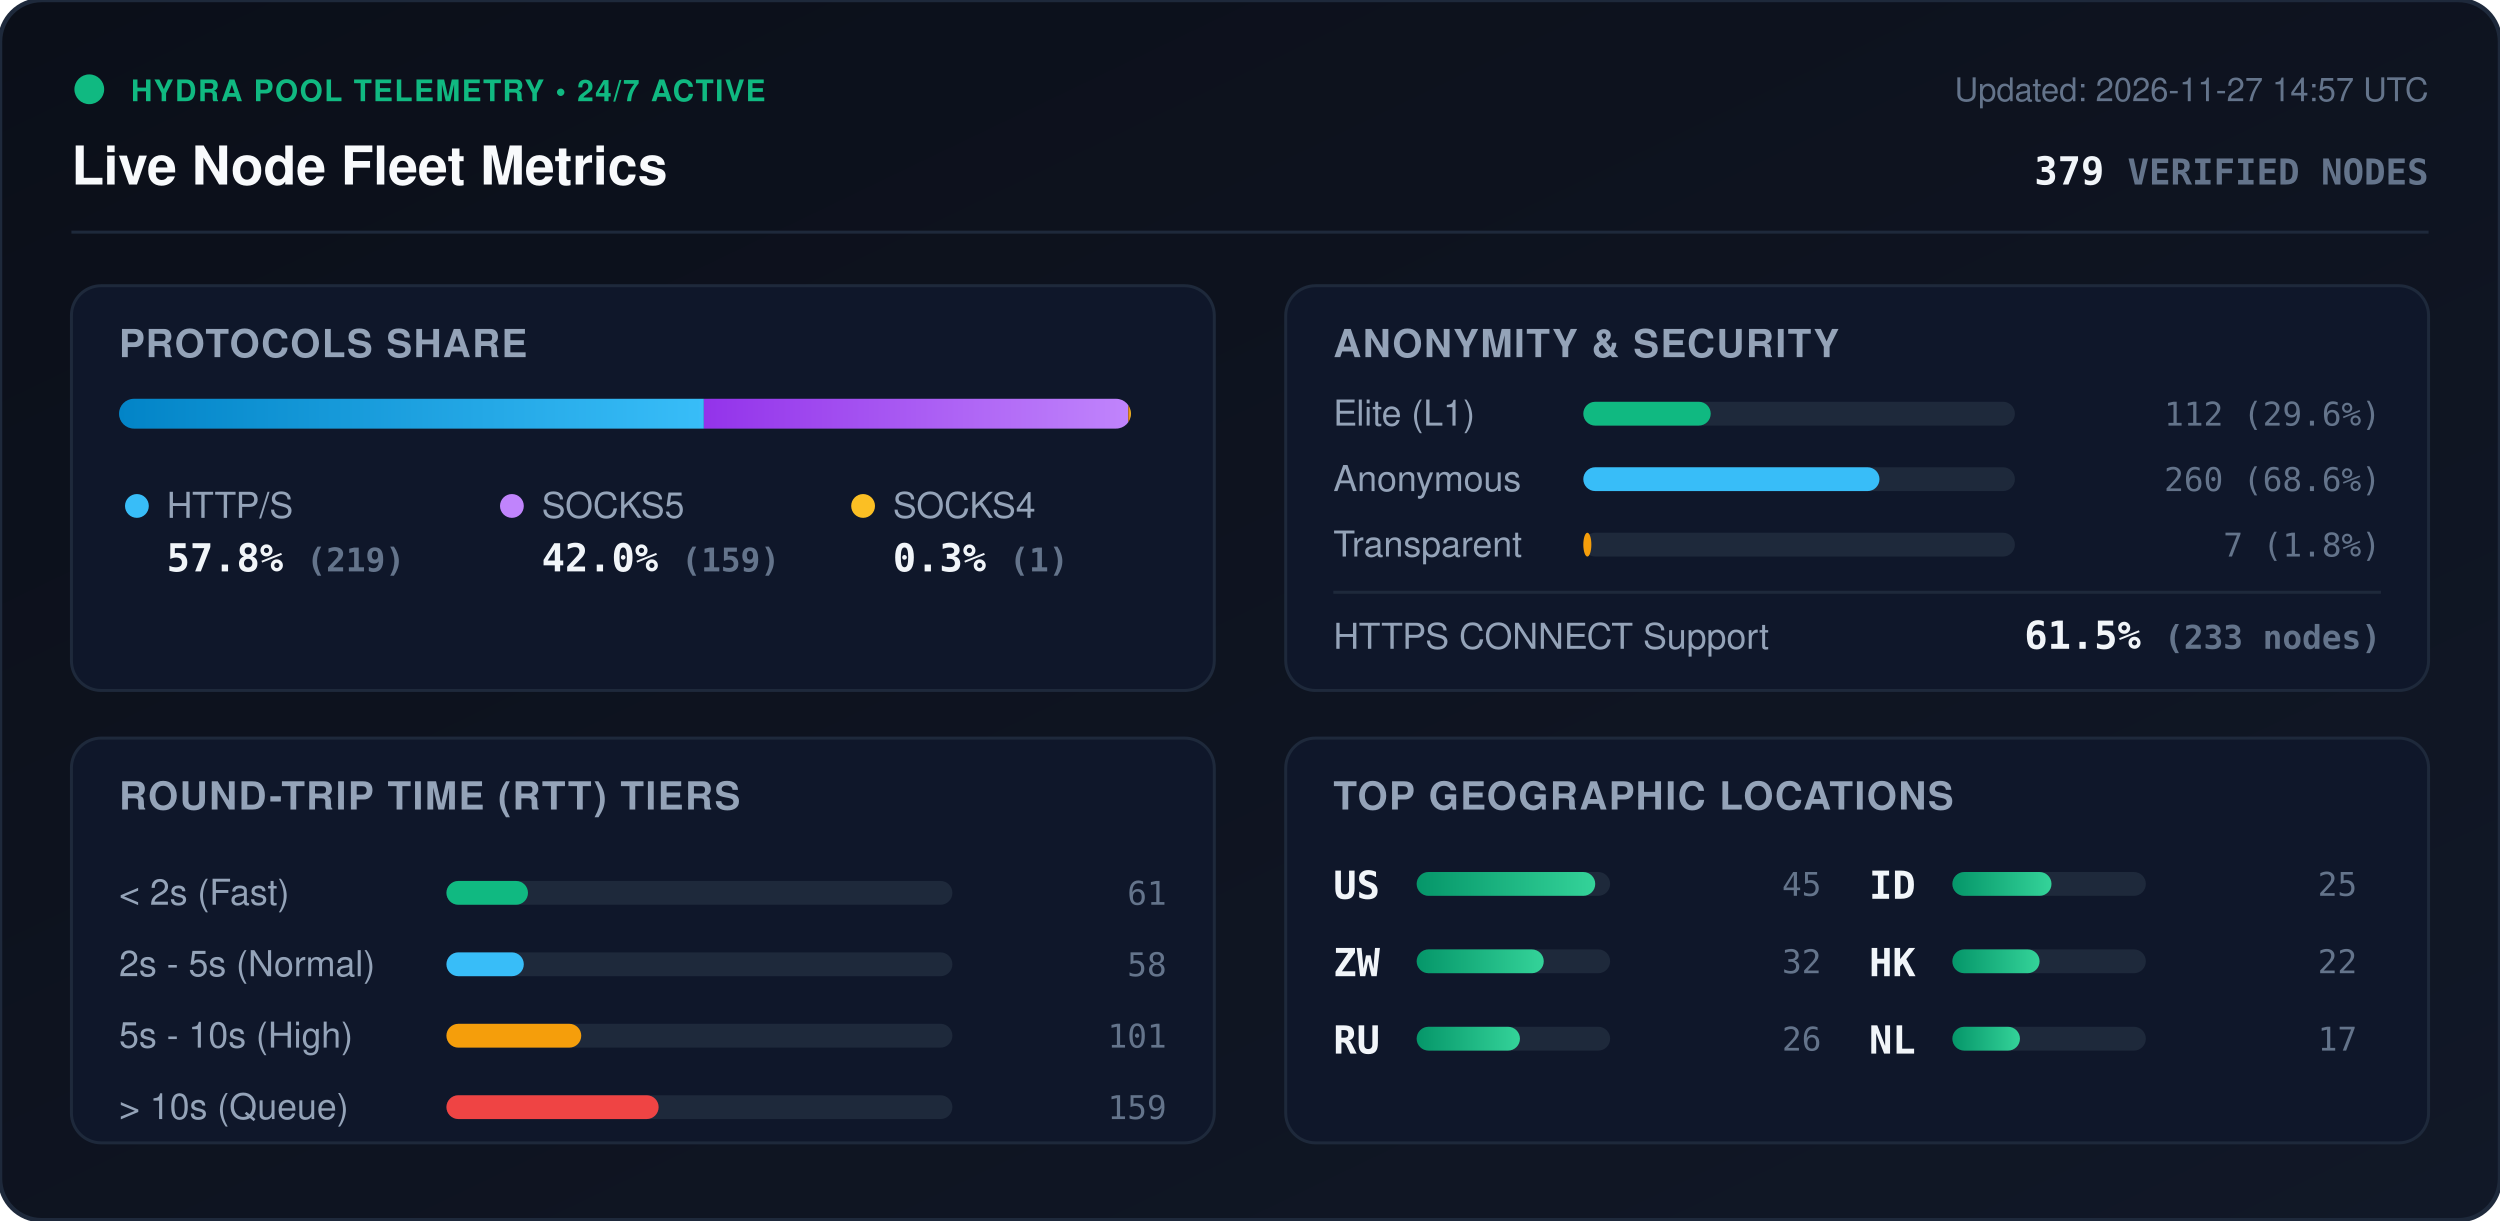
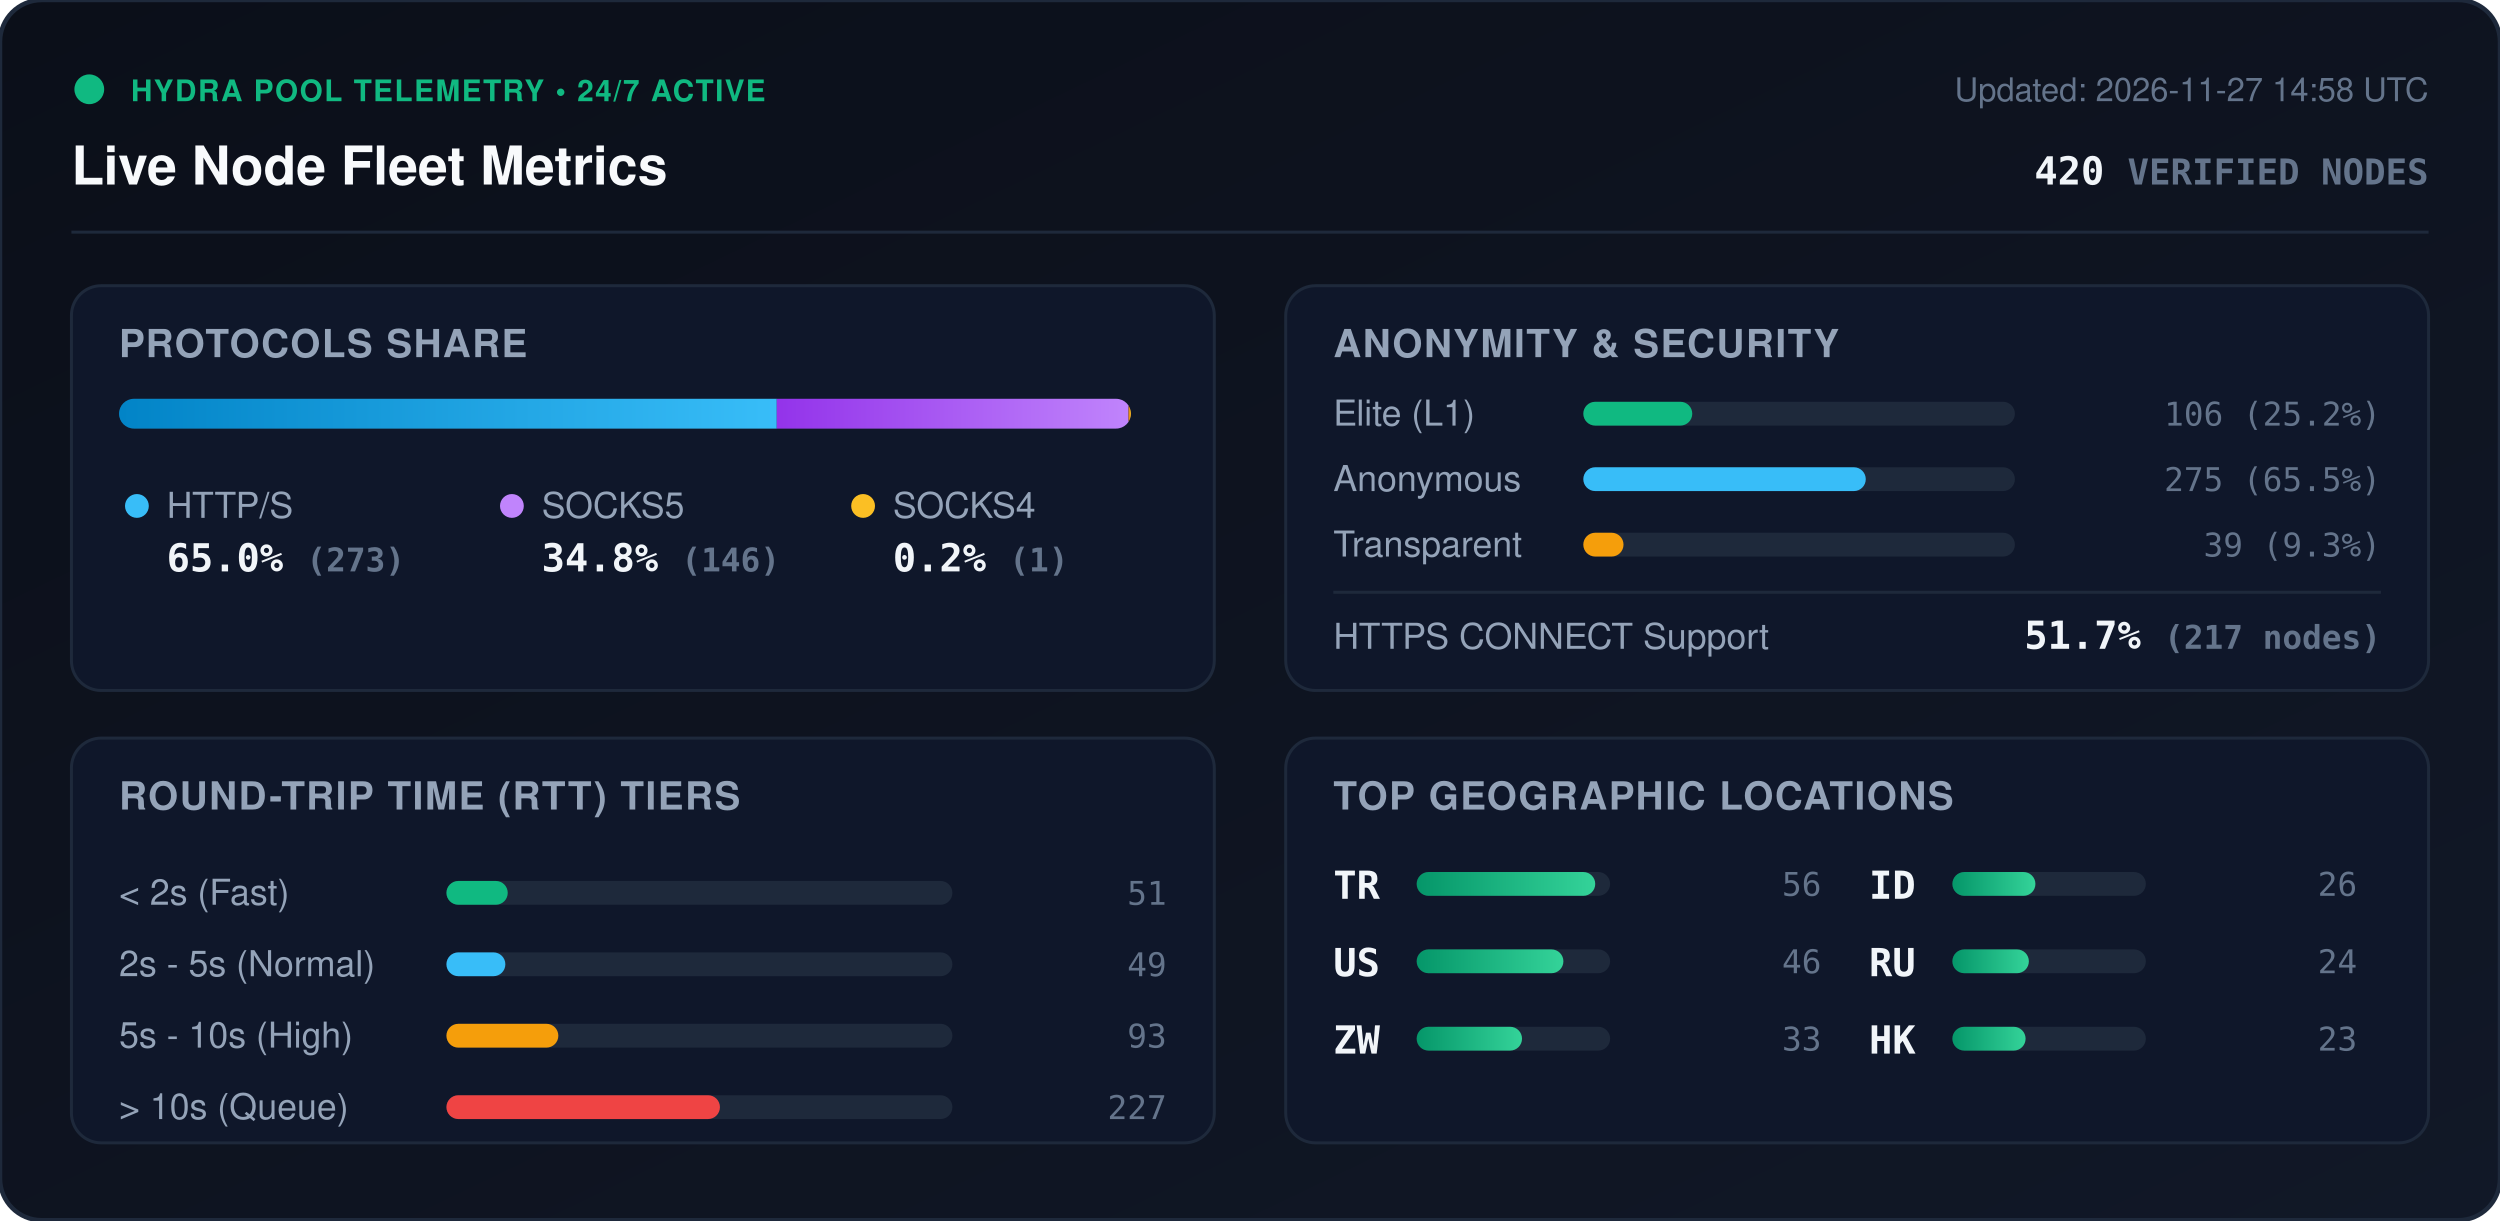
<svg xmlns="http://www.w3.org/2000/svg" viewBox="0 0 840 410" width="840" height="410" style="max-width: 100%; height: auto;">
  <defs>
    <linearGradient id="bg" x1="0%" y1="0%" x2="100%" y2="100%">
      <stop offset="0%" stop-color="#0b0f19" />
      <stop offset="100%" stop-color="#111827" />
    </linearGradient>
    <linearGradient id="bar-http" x1="0%" y1="0%" x2="100%" y2="0%">
      <stop offset="0%" stop-color="#0284c7" />
      <stop offset="100%" stop-color="#38bdf8" />
    </linearGradient>
    <linearGradient id="bar-socks5" x1="0%" y1="0%" x2="100%" y2="0%">
      <stop offset="0%" stop-color="#9333ea" />
      <stop offset="100%" stop-color="#c084fc" />
    </linearGradient>
    <linearGradient id="bar-socks4" x1="0%" y1="0%" x2="100%" y2="0%">
      <stop offset="0%" stop-color="#d97706" />
      <stop offset="100%" stop-color="#fbbf24" />
    </linearGradient>
    <linearGradient id="bar-green" x1="0%" y1="0%" x2="100%" y2="0%">
      <stop offset="0%" stop-color="#059669" />
      <stop offset="100%" stop-color="#34d399" />
    </linearGradient>
    <clipPath id="prog-track-clip">
      <rect width="340.0" height="10" rx="5" />
    </clipPath>
    <style>
      .title { font: 700 18px -apple-system, BlinkMacSystemFont, 'Segoe UI', Helvetica, Arial, sans-serif; fill: #f8fafc; }
      .sub { font: 500 11px -apple-system, BlinkMacSystemFont, 'Segoe UI', Helvetica, Arial, sans-serif; fill: #64748b; }
      .section-hdr { font: 600 13px -apple-system, BlinkMacSystemFont, 'Segoe UI', Helvetica, Arial, sans-serif; fill: #94a3b8; letter-spacing: 0.5px; }
      .metric-val { font: 700 13px -apple-system, BlinkMacSystemFont, 'Segoe UI', Helvetica, Arial, sans-serif; fill: #f1f5f9; }
      .metric-lbl { font: 500 12px -apple-system, BlinkMacSystemFont, 'Segoe UI', Helvetica, Arial, sans-serif; fill: #94a3b8; }
      .badge-txt { font: 700 10px -apple-system, BlinkMacSystemFont, 'Segoe UI', Helvetica, Arial, sans-serif; fill: #10b981; letter-spacing: 0.5px; }
      .mono { font-family: ui-monospace, SFMono-Regular, Menlo, Monaco, Consolas, monospace; }
      .pulse { animation: beacon 2s infinite ease-in-out; }
      @keyframes beacon { 0%, 100% { opacity: 1; } 50% { opacity: 0.35; } }
    </style>
  </defs>
  <rect width="840" height="410" rx="14" fill="url(#bg)" stroke="#1e293b" stroke-width="1.5" />
  <g transform="translate(24, 24)">
    <circle cx="6" cy="6" r="5" fill="#10b981" class="pulse" />
    <text x="20" y="10" class="badge-txt">HYDRA POOL TELEMETRY • 24/7 ACTIVE</text>
    <text x="0" y="38" class="title">Live Node Fleet Metrics</text>
-     <text x="792" y="10" text-anchor="end" class="sub">Updated: 2026-11-27 14:57 UTC</text>
-     <text x="792" y="38" text-anchor="end" class="metric-val mono" fill="#38bdf8">379 <tspan font-size="12" fill="#64748b">VERIFIED NODES</tspan>
+     <text x="792" y="10" text-anchor="end" class="sub">Updated: 2026-11-27 14:58 UTC</text>
+     <text x="792" y="38" text-anchor="end" class="metric-val mono" fill="#38bdf8">420 <tspan font-size="12" fill="#64748b">VERIFIED NODES</tspan>
    </text>
  </g>
  <line x1="24" y1="78" x2="816" y2="78" stroke="#1e293b" stroke-width="1" />
  <g transform="translate(24, 96)">
    <rect width="384" height="136" rx="10" fill="#0f172a" stroke="#1e293b" />
    <text x="16" y="24" class="section-hdr">PROTOCOLS SHARE</text>
    <g transform="translate(16, 38)">
      <rect width="340.0" height="10" rx="5" fill="#1e293b" />
      <g clip-path="url(#prog-track-clip)">
-         <rect x="0" width="196.5" height="10" fill="url(#bar-http)" />
-         <rect x="196.5" width="142.6" height="10" fill="url(#bar-socks5)" />
-         <rect x="339.1" width="0.9" height="10" fill="url(#bar-socks4)" />
+         <rect x="0" width="221.0" height="10" fill="url(#bar-http)" />
+         <rect x="221.0" width="118.2" height="10" fill="url(#bar-socks5)" />
+         <rect x="339.2" width="0.8" height="10" fill="url(#bar-socks4)" />
      </g>
    </g>
    <g transform="translate(16, 68)">
      <circle cx="6" cy="6" r="4" fill="#38bdf8" />
      <text x="16" y="10" class="metric-lbl">HTTP/S</text>
-       <text x="16" y="28" class="metric-val mono">57.8% <tspan font-size="11" fill="#64748b">(219)</tspan>
+       <text x="16" y="28" class="metric-val mono">65.0% <tspan font-size="11" fill="#64748b">(273)</tspan>
      </text>
      <circle cx="132" cy="6" r="4" fill="#c084fc" />
      <text x="142" y="10" class="metric-lbl">SOCKS5</text>
-       <text x="142" y="28" class="metric-val mono">42.0% <tspan font-size="11" fill="#64748b">(159)</tspan>
+       <text x="142" y="28" class="metric-val mono">34.8% <tspan font-size="11" fill="#64748b">(146)</tspan>
      </text>
      <circle cx="250" cy="6" r="4" fill="#fbbf24" />
      <text x="260" y="10" class="metric-lbl">SOCKS4</text>
-       <text x="260" y="28" class="metric-val mono">0.3% <tspan font-size="11" fill="#64748b">(1)</tspan>
+       <text x="260" y="28" class="metric-val mono">0.2% <tspan font-size="11" fill="#64748b">(1)</tspan>
      </text>
    </g>
  </g>
  <g transform="translate(432, 96)">
    <rect width="384" height="136" rx="10" fill="#0f172a" stroke="#1e293b" />
    <text x="16" y="24" class="section-hdr">ANONYMITY &amp; SECURITY</text>
    <text x="16" y="47" class="metric-lbl">Elite (L1)</text>
    <rect x="100" y="39" width="145.0" height="8" rx="4" fill="#1e293b" />
-     <rect x="100" y="39" width="42.8" height="8" rx="4" fill="#10b981" />
-     <text x="368" y="47" text-anchor="end" class="mono sub" fill="#e2e8f0">112 (29.6%)</text>
+     <rect x="100" y="39" width="36.6" height="8" rx="4" fill="#10b981" />
+     <text x="368" y="47" text-anchor="end" class="mono sub" fill="#e2e8f0">106 (25.2%)</text>
    <text x="16" y="69" class="metric-lbl">Anonymous</text>
    <rect x="100" y="61" width="145.0" height="8" rx="4" fill="#1e293b" />
-     <rect x="100" y="61" width="99.5" height="8" rx="4" fill="#38bdf8" />
-     <text x="368" y="69" text-anchor="end" class="mono sub" fill="#e2e8f0">260 (68.6%)</text>
+     <rect x="100" y="61" width="94.9" height="8" rx="4" fill="#38bdf8" />
+     <text x="368" y="69" text-anchor="end" class="mono sub" fill="#e2e8f0">275 (65.5%)</text>
    <text x="16" y="91" class="metric-lbl">Transparent</text>
    <rect x="100" y="83" width="145.0" height="8" rx="4" fill="#1e293b" />
-     <rect x="100" y="83" width="2.7" height="8" rx="4" fill="#f59e0b" />
-     <text x="368" y="91" text-anchor="end" class="mono sub" fill="#e2e8f0">7 (1.8%)</text>
+     <rect x="100" y="83" width="13.5" height="8" rx="4" fill="#f59e0b" />
+     <text x="368" y="91" text-anchor="end" class="mono sub" fill="#e2e8f0">39 (9.3%)</text>
    <line x1="16" y1="103" x2="368" y2="103" stroke="#1e293b" stroke-width="1" />
    <text x="16" y="122" class="metric-lbl">HTTPS CONNECT Support</text>
-     <text x="368" y="122" text-anchor="end" class="metric-val mono" fill="#34d399">61.5% <tspan font-size="11" fill="#64748b">(233 nodes)</tspan>
+     <text x="368" y="122" text-anchor="end" class="metric-val mono" fill="#34d399">51.7% <tspan font-size="11" fill="#64748b">(217 nodes)</tspan>
    </text>
  </g>
  <g transform="translate(24, 248)">
    <rect width="384" height="136" rx="10" fill="#0f172a" stroke="#1e293b" />
    <text x="16" y="24" class="section-hdr">ROUND-TRIP TIME (RTT) TIERS</text>
    <g transform="translate(16, 42)">
      <text x="0" y="14" class="metric-lbl">&lt; 2s (Fast)</text>
      <rect x="110" y="6" width="170" height="8" rx="4" fill="#1e293b" />
-       <rect x="110" y="6" width="27.4" height="8" rx="4" fill="#10b981" />
-       <text x="352" y="14" text-anchor="end" class="mono sub">61</text>
+       <rect x="110" y="6" width="20.6" height="8" rx="4" fill="#10b981" />
+       <text x="352" y="14" text-anchor="end" class="mono sub">51</text>
      <text x="0" y="38" class="metric-lbl">2s - 5s (Normal)</text>
      <rect x="110" y="30" width="170" height="8" rx="4" fill="#1e293b" />
-       <rect x="110" y="30" width="26.0" height="8" rx="4" fill="#38bdf8" />
-       <text x="352" y="38" text-anchor="end" class="mono sub">58</text>
+       <rect x="110" y="30" width="19.8" height="8" rx="4" fill="#38bdf8" />
+       <text x="352" y="38" text-anchor="end" class="mono sub">49</text>
      <text x="0" y="62" class="metric-lbl">5s - 10s (High)</text>
      <rect x="110" y="54" width="170" height="8" rx="4" fill="#1e293b" />
-       <rect x="110" y="54" width="45.3" height="8" rx="4" fill="#f59e0b" />
-       <text x="352" y="62" text-anchor="end" class="mono sub">101</text>
+       <rect x="110" y="54" width="37.6" height="8" rx="4" fill="#f59e0b" />
+       <text x="352" y="62" text-anchor="end" class="mono sub">93</text>
      <text x="0" y="86" class="metric-lbl">&gt; 10s (Queue)</text>
      <rect x="110" y="78" width="170" height="8" rx="4" fill="#1e293b" />
-       <rect x="110" y="78" width="71.3" height="8" rx="4" fill="#ef4444" />
-       <text x="352" y="86" text-anchor="end" class="mono sub">159</text>
+       <rect x="110" y="78" width="91.9" height="8" rx="4" fill="#ef4444" />
+       <text x="352" y="86" text-anchor="end" class="mono sub">227</text>
    </g>
  </g>
  <g transform="translate(432, 248)">
    <rect width="384" height="136" rx="10" fill="#0f172a" stroke="#1e293b" />
    <text x="16" y="24" class="section-hdr">TOP GEOGRAPHIC LOCATIONS</text>
    <g transform="translate(16, 42)">
      <g transform="translate(0, 0)">
+         <text x="0" y="12" class="mono metric-val" font-size="12">TR</text>
+         <rect x="28" y="3" width="65" height="8" rx="4" fill="#1e293b" />
+         <rect x="28" y="3" width="60.0" height="8" rx="4" fill="url(#bar-green)" />
+         <text x="164" y="11" text-anchor="end" class="mono sub">56</text>
+       </g>
+       <g transform="translate(0, 26)">
        <text x="0" y="12" class="mono metric-val" font-size="12">US</text>
        <rect x="28" y="3" width="65" height="8" rx="4" fill="#1e293b" />
-         <rect x="28" y="3" width="60.0" height="8" rx="4" fill="url(#bar-green)" />
-         <text x="164" y="11" text-anchor="end" class="mono sub">45</text>
+         <rect x="28" y="3" width="49.3" height="8" rx="4" fill="url(#bar-green)" />
+         <text x="164" y="11" text-anchor="end" class="mono sub">46</text>
      </g>
-       <g transform="translate(0, 26)">
+       <g transform="translate(0, 52)">
        <text x="0" y="12" class="mono metric-val" font-size="12">ZW</text>
        <rect x="28" y="3" width="65" height="8" rx="4" fill="#1e293b" />
-         <rect x="28" y="3" width="42.7" height="8" rx="4" fill="url(#bar-green)" />
-         <text x="164" y="11" text-anchor="end" class="mono sub">32</text>
-       </g>
-       <g transform="translate(0, 52)">
-         <text x="0" y="12" class="mono metric-val" font-size="12">RU</text>
-         <rect x="28" y="3" width="65" height="8" rx="4" fill="#1e293b" />
-         <rect x="28" y="3" width="34.7" height="8" rx="4" fill="url(#bar-green)" />
-         <text x="164" y="11" text-anchor="end" class="mono sub">26</text>
+         <rect x="28" y="3" width="35.4" height="8" rx="4" fill="url(#bar-green)" />
+         <text x="164" y="11" text-anchor="end" class="mono sub">33</text>
      </g>
      <g transform="translate(180, 0)">
        <text x="0" y="12" class="mono metric-val" font-size="12">ID</text>
        <rect x="28" y="3" width="65" height="8" rx="4" fill="#1e293b" />
-         <rect x="28" y="3" width="33.3" height="8" rx="4" fill="url(#bar-green)" />
-         <text x="164" y="11" text-anchor="end" class="mono sub">25</text>
+         <rect x="28" y="3" width="27.9" height="8" rx="4" fill="url(#bar-green)" />
+         <text x="164" y="11" text-anchor="end" class="mono sub">26</text>
      </g>
      <g transform="translate(180, 26)">
+         <text x="0" y="12" class="mono metric-val" font-size="12">RU</text>
+         <rect x="28" y="3" width="65" height="8" rx="4" fill="#1e293b" />
+         <rect x="28" y="3" width="25.7" height="8" rx="4" fill="url(#bar-green)" />
+         <text x="164" y="11" text-anchor="end" class="mono sub">24</text>
+       </g>
+       <g transform="translate(180, 52)">
        <text x="0" y="12" class="mono metric-val" font-size="12">HK</text>
        <rect x="28" y="3" width="65" height="8" rx="4" fill="#1e293b" />
-         <rect x="28" y="3" width="29.3" height="8" rx="4" fill="url(#bar-green)" />
-         <text x="164" y="11" text-anchor="end" class="mono sub">22</text>
-       </g>
-       <g transform="translate(180, 52)">
-         <text x="0" y="12" class="mono metric-val" font-size="12">NL</text>
-         <rect x="28" y="3" width="65" height="8" rx="4" fill="#1e293b" />
-         <rect x="28" y="3" width="22.7" height="8" rx="4" fill="url(#bar-green)" />
-         <text x="164" y="11" text-anchor="end" class="mono sub">17</text>
+         <rect x="28" y="3" width="24.6" height="8" rx="4" fill="url(#bar-green)" />
+         <text x="164" y="11" text-anchor="end" class="mono sub">23</text>
      </g>
    </g>
  </g>
</svg>
